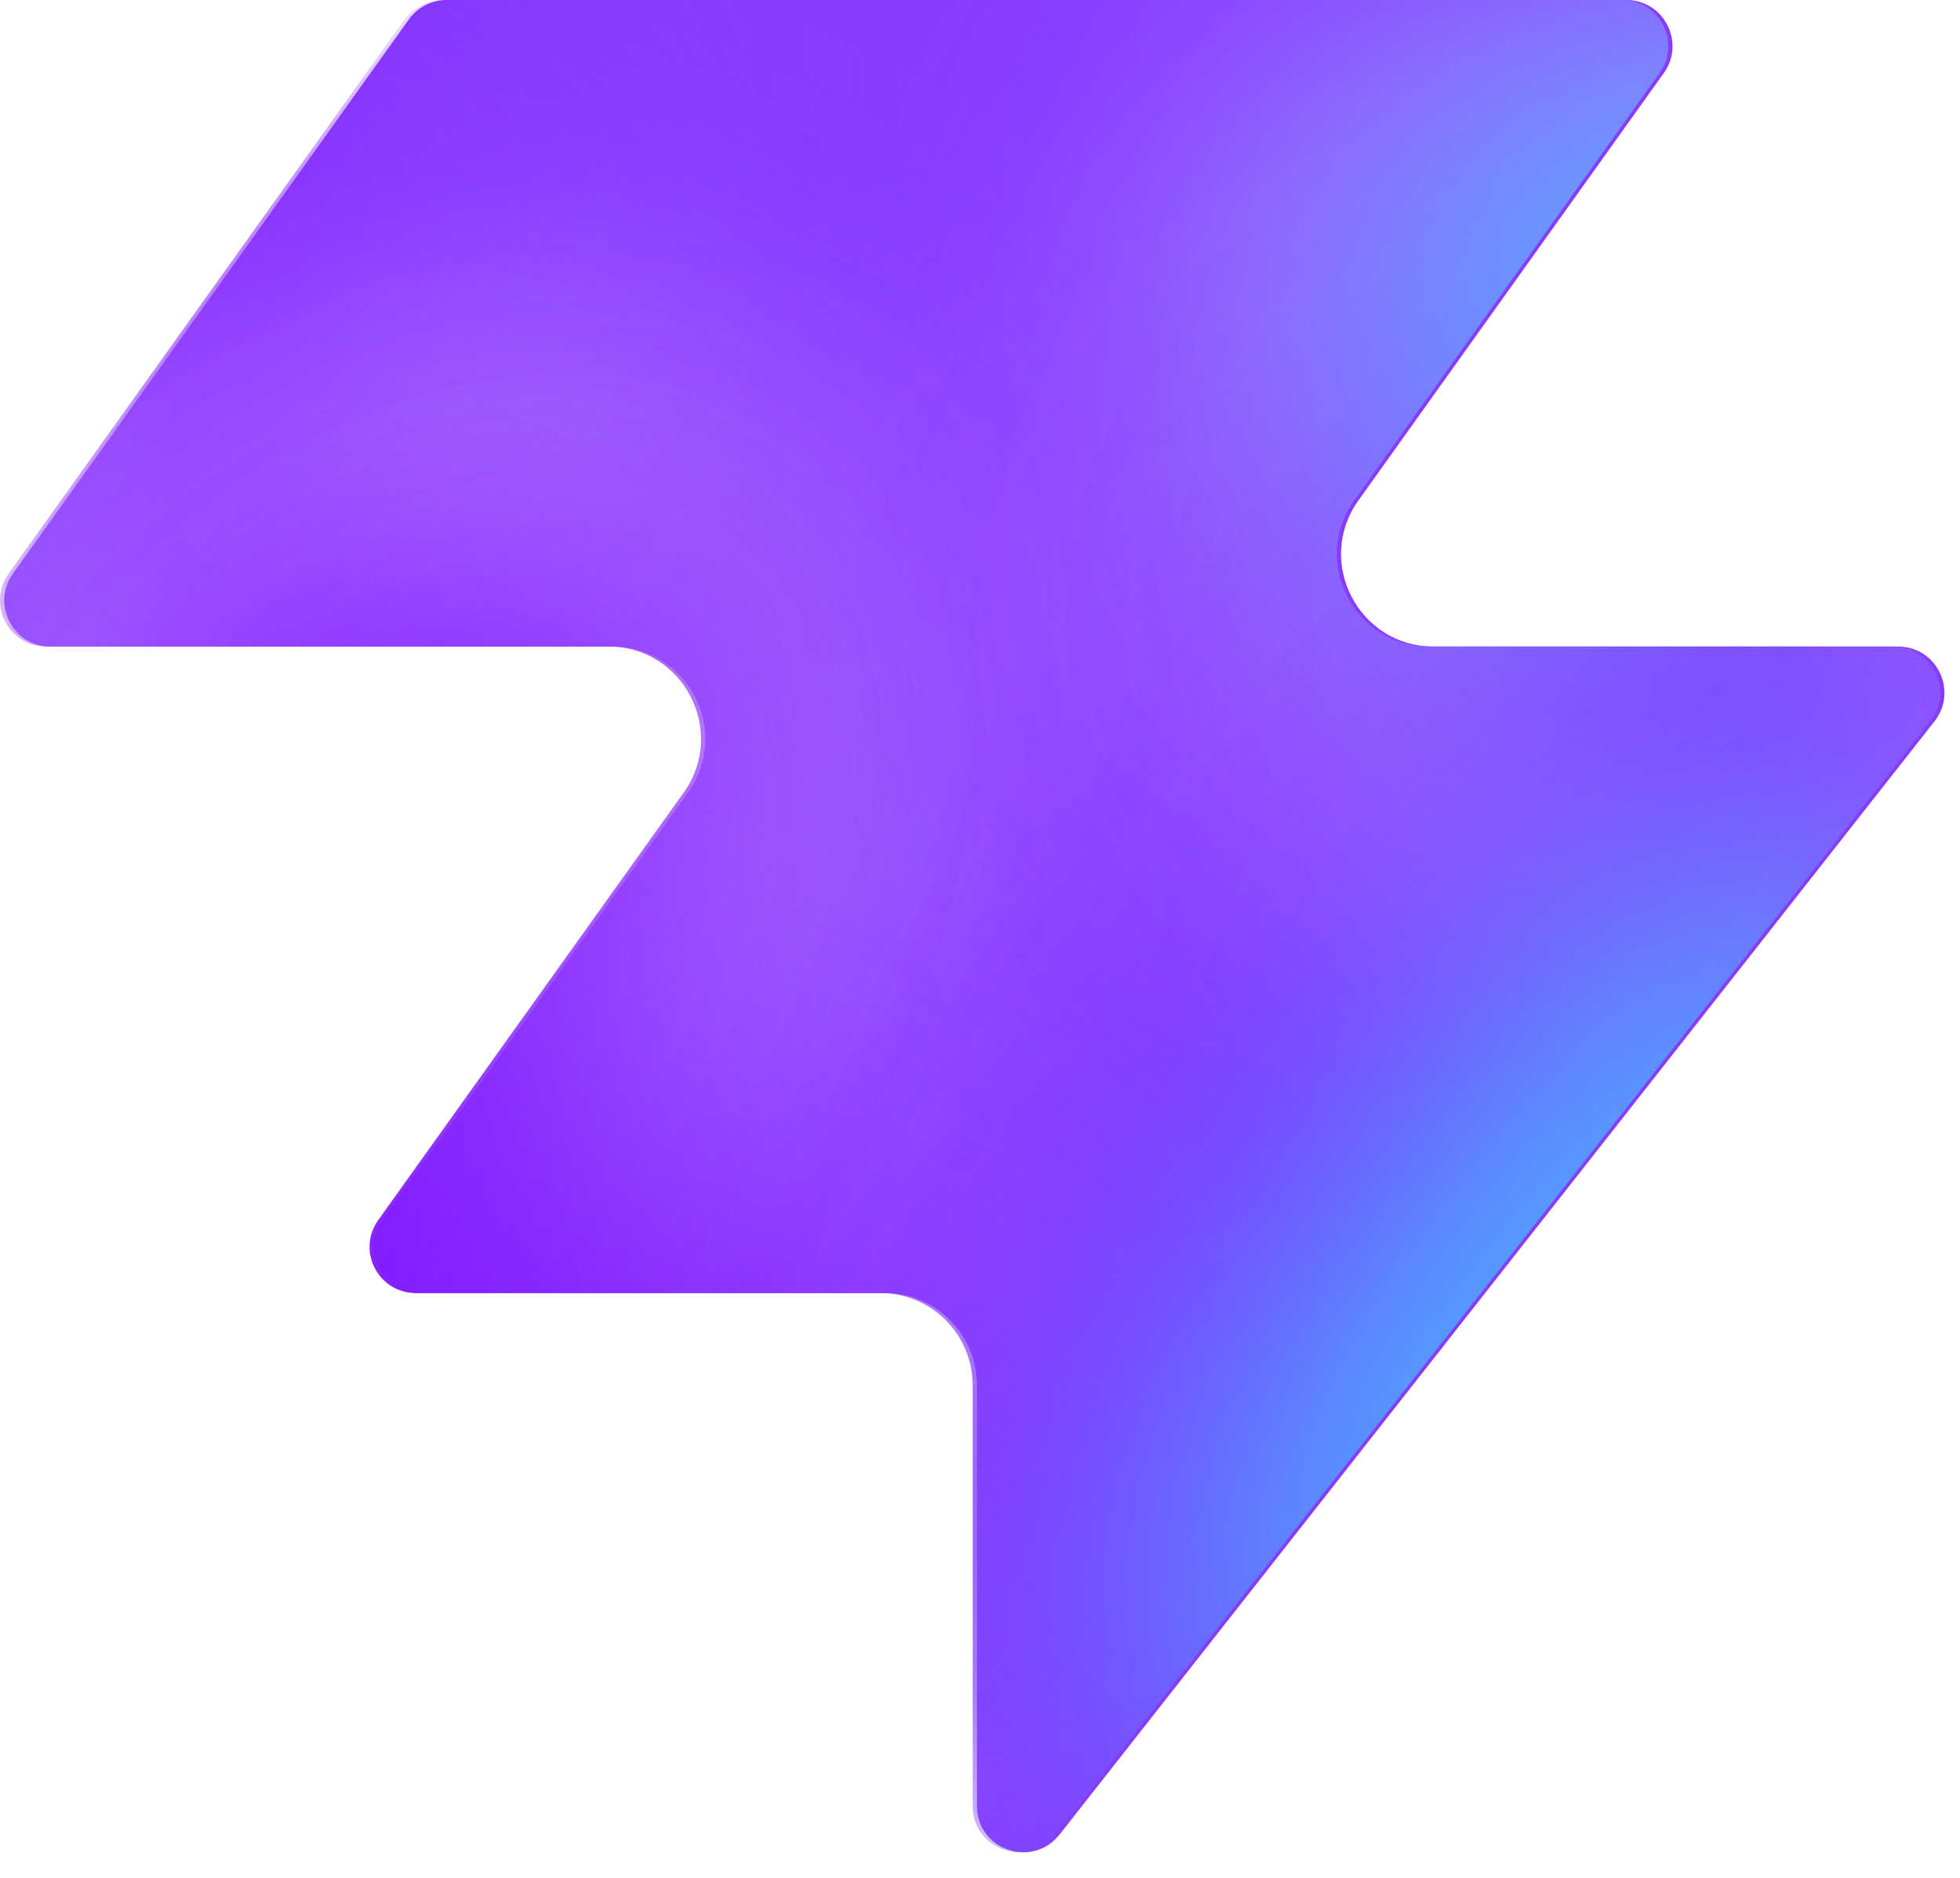
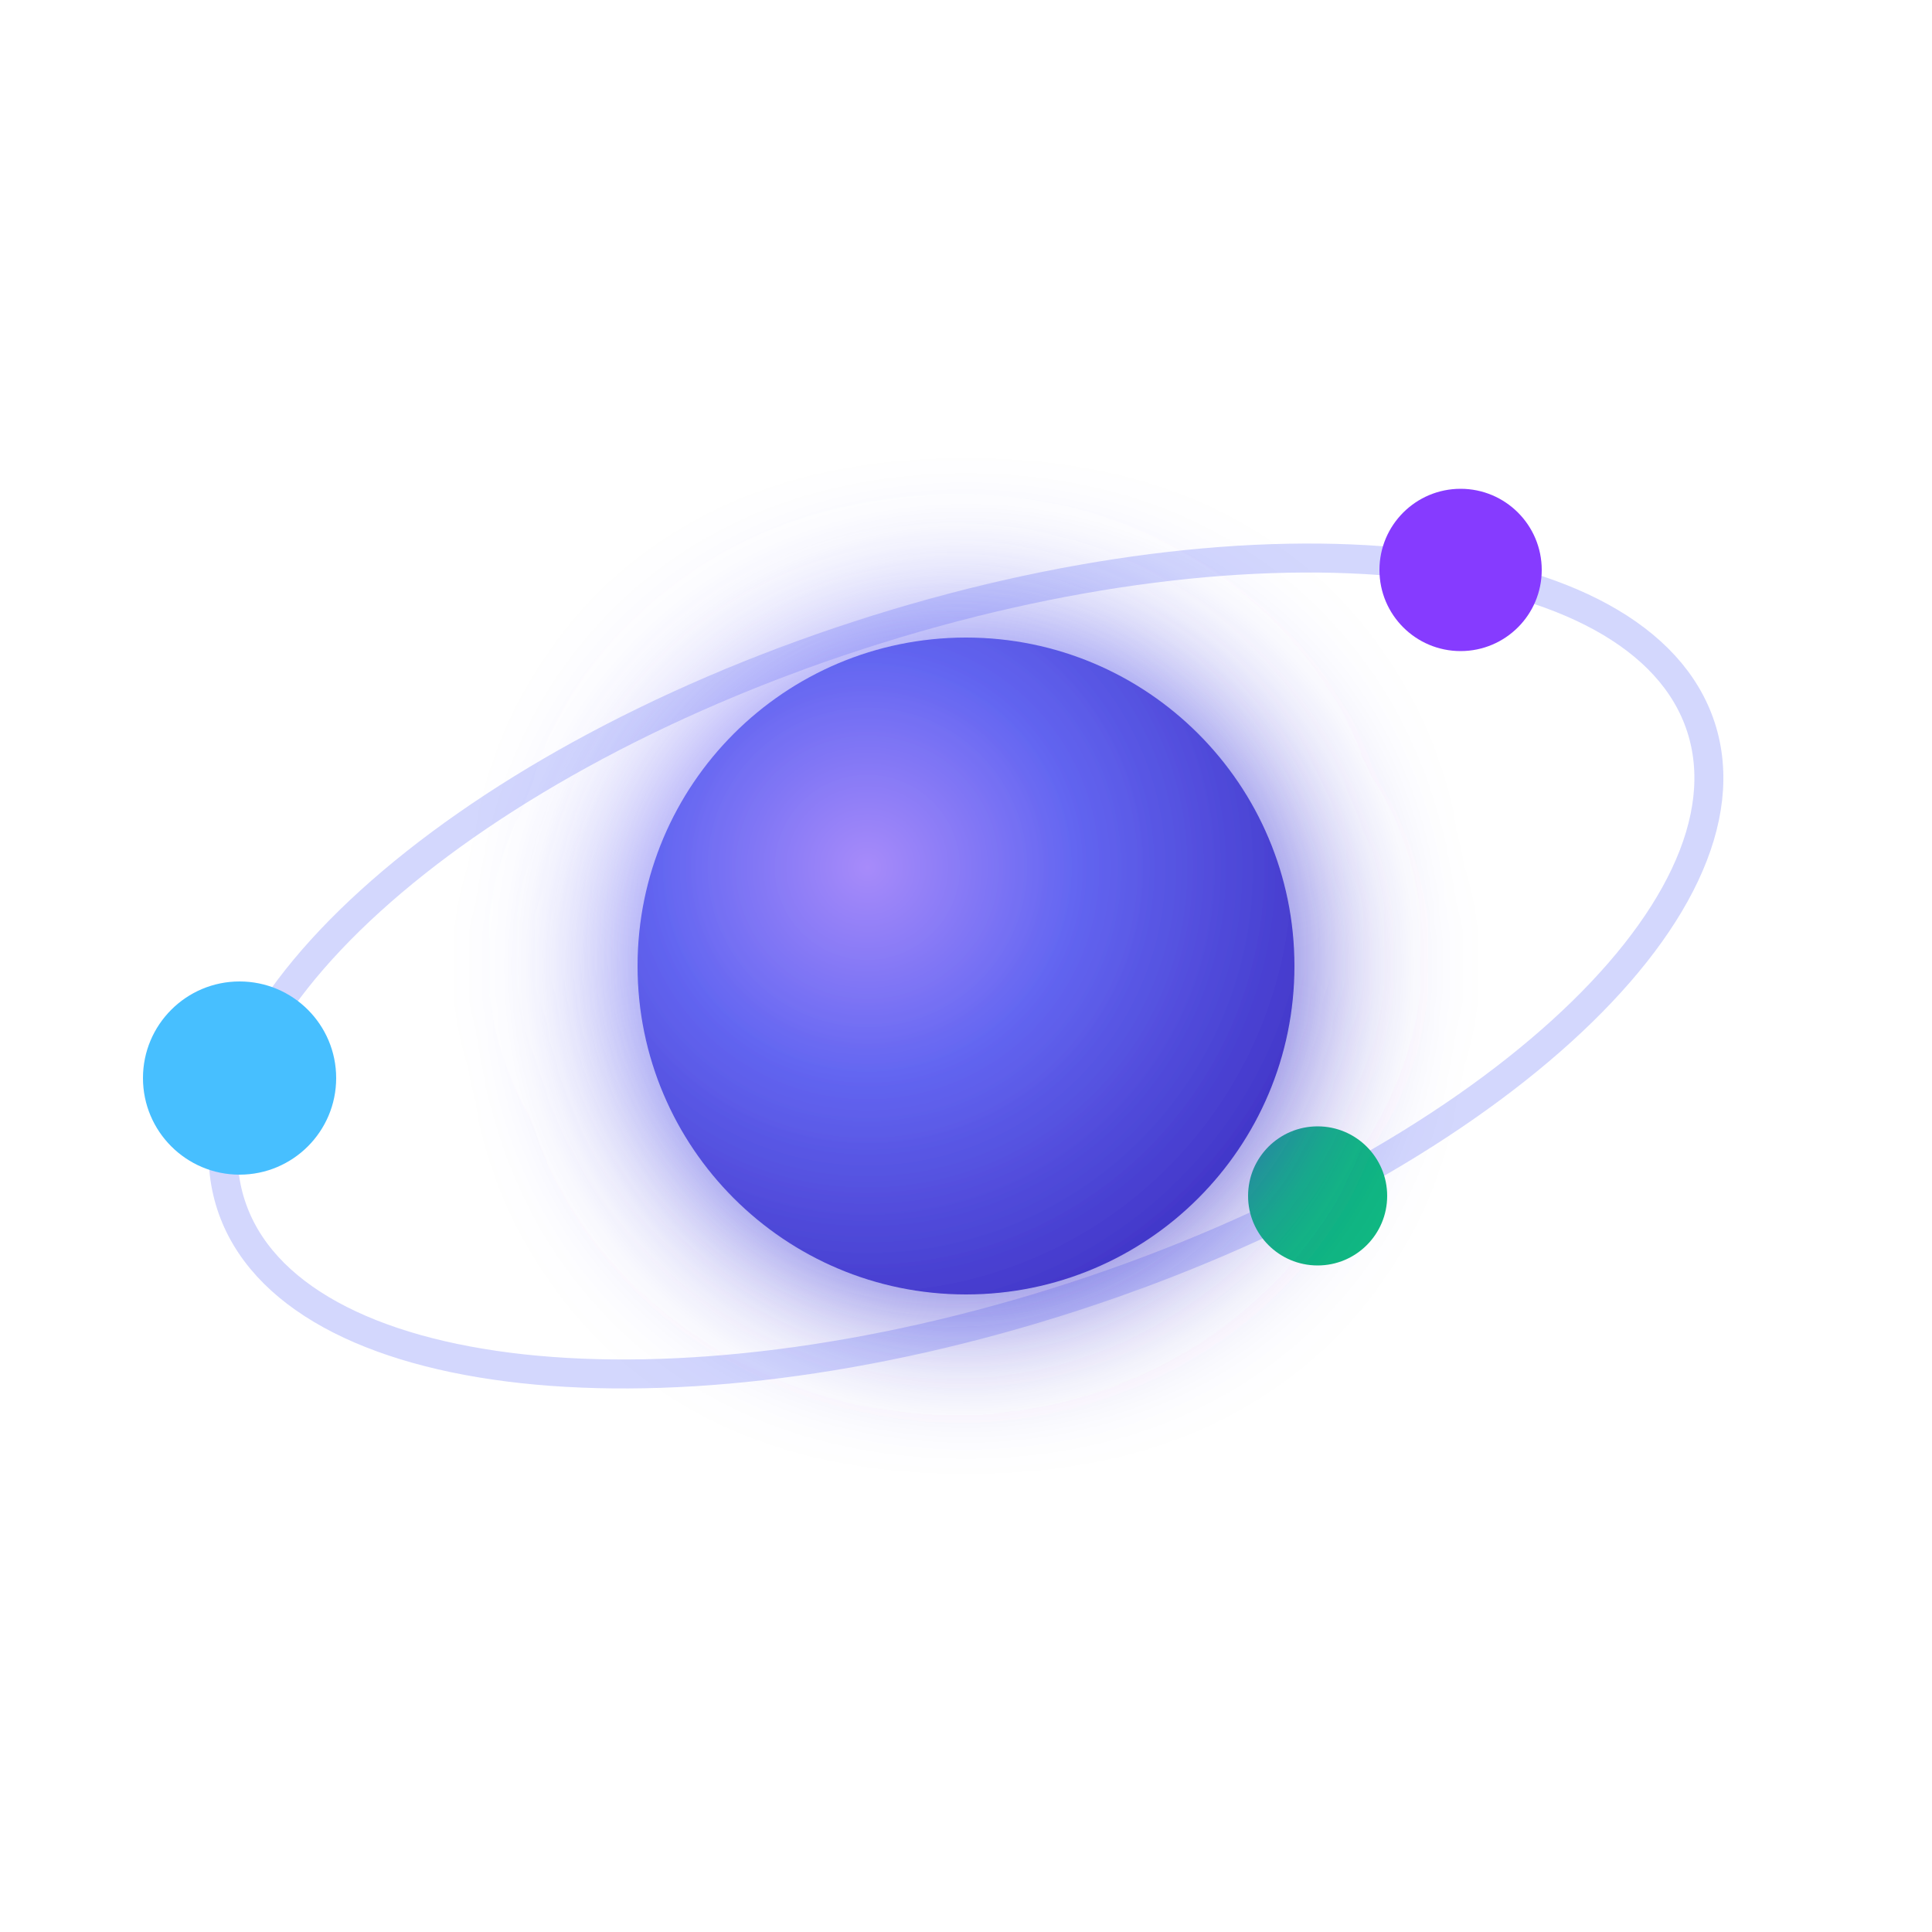
- <svg xmlns="http://www.w3.org/2000/svg" width="48" height="46" fill="none" viewBox="0 0 48 46">
-   <path fill="#863bff" d="M25.946 44.938c-.664.845-2.021.375-2.021-.698V33.937a2.26 2.26 0 0 0-2.262-2.262H10.287c-.92 0-1.456-1.04-.92-1.788l7.48-10.471c1.07-1.497 0-3.578-1.842-3.578H1.237c-.92 0-1.456-1.04-.92-1.788L10.013.474c.214-.297.556-.474.92-.474h28.894c.92 0 1.456 1.04.92 1.788l-7.48 10.471c-1.07 1.498 0 3.579 1.842 3.579h11.377c.943 0 1.473 1.088.89 1.83L25.947 44.94z" style="fill:#863bff;fill:color(display-p3 .525 .23 1);fill-opacity:1" />
-   <mask id="a" width="48" height="46" x="0" y="0" maskUnits="userSpaceOnUse" style="mask-type:alpha">
-     <path fill="#000" d="M25.842 44.938c-.664.844-2.021.375-2.021-.698V33.937a2.26 2.26 0 0 0-2.262-2.262H10.183c-.92 0-1.456-1.04-.92-1.788l7.48-10.471c1.07-1.498 0-3.579-1.842-3.579H1.133c-.92 0-1.456-1.04-.92-1.787L9.91.473c.214-.297.556-.474.92-.474h28.894c.92 0 1.456 1.04.92 1.788l-7.48 10.471c-1.07 1.498 0 3.578 1.842 3.578h11.377c.943 0 1.473 1.088.89 1.832L25.843 44.94z" style="fill:#000;fill-opacity:1" />
-   </mask>
-   <g mask="url(#a)">
-     <g filter="url(#b)">
-       <ellipse cx="5.508" cy="14.704" fill="#ede6ff" rx="5.508" ry="14.704" style="fill:#ede6ff;fill:color(display-p3 .927 .903 1);fill-opacity:1" transform="matrix(.00324 1 1 -.00324 -4.47 31.516)" />
-     </g>
-     <g filter="url(#c)">
-       <ellipse cx="10.399" cy="29.851" fill="#ede6ff" rx="10.399" ry="29.851" style="fill:#ede6ff;fill:color(display-p3 .927 .903 1);fill-opacity:1" transform="matrix(.00324 1 1 -.00324 -39.328 7.883)" />
-     </g>
-     <g filter="url(#d)">
-       <ellipse cx="5.508" cy="30.487" fill="#7e14ff" rx="5.508" ry="30.487" style="fill:#7e14ff;fill:color(display-p3 .492 .077 1);fill-opacity:1" transform="rotate(89.814 -25.913 -14.639)scale(1 -1)" />
-     </g>
-     <g filter="url(#e)">
-       <ellipse cx="5.508" cy="30.599" fill="#7e14ff" rx="5.508" ry="30.599" style="fill:#7e14ff;fill:color(display-p3 .492 .077 1);fill-opacity:1" transform="rotate(89.814 -32.644 -3.334)scale(1 -1)" />
-     </g>
-     <g filter="url(#f)">
-       <ellipse cx="5.508" cy="30.599" fill="#7e14ff" rx="5.508" ry="30.599" style="fill:#7e14ff;fill:color(display-p3 .492 .077 1);fill-opacity:1" transform="matrix(.00324 1 1 -.00324 -34.34 30.47)" />
-     </g>
-     <g filter="url(#g)">
-       <ellipse cx="14.072" cy="22.078" fill="#ede6ff" rx="14.072" ry="22.078" style="fill:#ede6ff;fill:color(display-p3 .927 .903 1);fill-opacity:1" transform="rotate(93.35 24.506 48.493)scale(-1 1)" />
-     </g>
-     <g filter="url(#h)">
-       <ellipse cx="3.47" cy="21.501" fill="#7e14ff" rx="3.47" ry="21.501" style="fill:#7e14ff;fill:color(display-p3 .492 .077 1);fill-opacity:1" transform="rotate(89.009 28.708 47.59)scale(-1 1)" />
-     </g>
-     <g filter="url(#i)">
-       <ellipse cx="3.47" cy="21.501" fill="#7e14ff" rx="3.47" ry="21.501" style="fill:#7e14ff;fill:color(display-p3 .492 .077 1);fill-opacity:1" transform="rotate(89.009 28.708 47.59)scale(-1 1)" />
-     </g>
-     <g filter="url(#j)">
-       <ellipse cx=".387" cy="8.972" fill="#7e14ff" rx="4.407" ry="29.108" style="fill:#7e14ff;fill:color(display-p3 .492 .077 1);fill-opacity:1" transform="rotate(39.51 .387 8.972)" />
-     </g>
-     <g filter="url(#k)">
-       <ellipse cx="47.523" cy="-6.092" fill="#7e14ff" rx="4.407" ry="29.108" style="fill:#7e14ff;fill:color(display-p3 .492 .077 1);fill-opacity:1" transform="rotate(37.892 47.523 -6.092)" />
-     </g>
-     <g filter="url(#l)">
-       <ellipse cx="41.412" cy="6.333" fill="#47bfff" rx="5.971" ry="9.665" style="fill:#47bfff;fill:color(display-p3 .28 .748 1);fill-opacity:1" transform="rotate(37.892 41.412 6.333)" />
-     </g>
-     <g filter="url(#m)">
-       <ellipse cx="-1.879" cy="38.332" fill="#7e14ff" rx="4.407" ry="29.108" style="fill:#7e14ff;fill:color(display-p3 .492 .077 1);fill-opacity:1" transform="rotate(37.892 -1.88 38.332)" />
-     </g>
-     <g filter="url(#n)">
-       <ellipse cx="-1.879" cy="38.332" fill="#7e14ff" rx="4.407" ry="29.108" style="fill:#7e14ff;fill:color(display-p3 .492 .077 1);fill-opacity:1" transform="rotate(37.892 -1.88 38.332)" />
-     </g>
-     <g filter="url(#o)">
-       <ellipse cx="35.651" cy="29.907" fill="#7e14ff" rx="4.407" ry="29.108" style="fill:#7e14ff;fill:color(display-p3 .492 .077 1);fill-opacity:1" transform="rotate(37.892 35.651 29.907)" />
-     </g>
-     <g filter="url(#p)">
-       <ellipse cx="38.418" cy="32.4" fill="#47bfff" rx="5.971" ry="15.297" style="fill:#47bfff;fill:color(display-p3 .28 .748 1);fill-opacity:1" transform="rotate(37.892 38.418 32.4)" />
-     </g>
-   </g>
+ <svg xmlns="http://www.w3.org/2000/svg" viewBox="0 0 100 100" width="100" height="100">
  <defs>
-     <filter id="b" width="60.045" height="41.654" x="-19.77" y="16.149" color-interpolation-filters="sRGB" filterUnits="userSpaceOnUse">
-       <feFlood flood-opacity="0" result="BackgroundImageFix" />
-       <feBlend in="SourceGraphic" in2="BackgroundImageFix" result="shape" />
-       <feGaussianBlur result="effect1_foregroundBlur_2002_17158" stdDeviation="7.659" />
-     </filter>
-     <filter id="c" width="90.34" height="51.437" x="-54.613" y="-7.533" color-interpolation-filters="sRGB" filterUnits="userSpaceOnUse">
-       <feFlood flood-opacity="0" result="BackgroundImageFix" />
-       <feBlend in="SourceGraphic" in2="BackgroundImageFix" result="shape" />
-       <feGaussianBlur result="effect1_foregroundBlur_2002_17158" stdDeviation="7.659" />
-     </filter>
-     <filter id="d" width="79.355" height="29.4" x="-49.64" y="2.03" color-interpolation-filters="sRGB" filterUnits="userSpaceOnUse">
-       <feFlood flood-opacity="0" result="BackgroundImageFix" />
-       <feBlend in="SourceGraphic" in2="BackgroundImageFix" result="shape" />
-       <feGaussianBlur result="effect1_foregroundBlur_2002_17158" stdDeviation="4.596" />
-     </filter>
-     <filter id="e" width="79.579" height="29.4" x="-45.045" y="20.029" color-interpolation-filters="sRGB" filterUnits="userSpaceOnUse">
-       <feFlood flood-opacity="0" result="BackgroundImageFix" />
-       <feBlend in="SourceGraphic" in2="BackgroundImageFix" result="shape" />
-       <feGaussianBlur result="effect1_foregroundBlur_2002_17158" stdDeviation="4.596" />
-     </filter>
-     <filter id="f" width="79.579" height="29.4" x="-43.513" y="21.178" color-interpolation-filters="sRGB" filterUnits="userSpaceOnUse">
-       <feFlood flood-opacity="0" result="BackgroundImageFix" />
-       <feBlend in="SourceGraphic" in2="BackgroundImageFix" result="shape" />
-       <feGaussianBlur result="effect1_foregroundBlur_2002_17158" stdDeviation="4.596" />
-     </filter>
-     <filter id="g" width="74.749" height="58.852" x="15.756" y="-17.901" color-interpolation-filters="sRGB" filterUnits="userSpaceOnUse">
-       <feFlood flood-opacity="0" result="BackgroundImageFix" />
-       <feBlend in="SourceGraphic" in2="BackgroundImageFix" result="shape" />
-       <feGaussianBlur result="effect1_foregroundBlur_2002_17158" stdDeviation="7.659" />
-     </filter>
-     <filter id="h" width="61.377" height="25.362" x="23.548" y="2.284" color-interpolation-filters="sRGB" filterUnits="userSpaceOnUse">
-       <feFlood flood-opacity="0" result="BackgroundImageFix" />
-       <feBlend in="SourceGraphic" in2="BackgroundImageFix" result="shape" />
-       <feGaussianBlur result="effect1_foregroundBlur_2002_17158" stdDeviation="4.596" />
-     </filter>
-     <filter id="i" width="61.377" height="25.362" x="23.548" y="2.284" color-interpolation-filters="sRGB" filterUnits="userSpaceOnUse">
-       <feFlood flood-opacity="0" result="BackgroundImageFix" />
-       <feBlend in="SourceGraphic" in2="BackgroundImageFix" result="shape" />
-       <feGaussianBlur result="effect1_foregroundBlur_2002_17158" stdDeviation="4.596" />
-     </filter>
-     <filter id="j" width="56.045" height="63.649" x="-27.636" y="-22.853" color-interpolation-filters="sRGB" filterUnits="userSpaceOnUse">
-       <feFlood flood-opacity="0" result="BackgroundImageFix" />
-       <feBlend in="SourceGraphic" in2="BackgroundImageFix" result="shape" />
-       <feGaussianBlur result="effect1_foregroundBlur_2002_17158" stdDeviation="4.596" />
-     </filter>
-     <filter id="k" width="54.814" height="64.646" x="20.116" y="-38.415" color-interpolation-filters="sRGB" filterUnits="userSpaceOnUse">
-       <feFlood flood-opacity="0" result="BackgroundImageFix" />
-       <feBlend in="SourceGraphic" in2="BackgroundImageFix" result="shape" />
-       <feGaussianBlur result="effect1_foregroundBlur_2002_17158" stdDeviation="4.596" />
-     </filter>
-     <filter id="l" width="33.541" height="35.313" x="24.641" y="-11.323" color-interpolation-filters="sRGB" filterUnits="userSpaceOnUse">
-       <feFlood flood-opacity="0" result="BackgroundImageFix" />
-       <feBlend in="SourceGraphic" in2="BackgroundImageFix" result="shape" />
-       <feGaussianBlur result="effect1_foregroundBlur_2002_17158" stdDeviation="4.596" />
-     </filter>
-     <filter id="m" width="54.814" height="64.646" x="-29.286" y="6.009" color-interpolation-filters="sRGB" filterUnits="userSpaceOnUse">
-       <feFlood flood-opacity="0" result="BackgroundImageFix" />
-       <feBlend in="SourceGraphic" in2="BackgroundImageFix" result="shape" />
-       <feGaussianBlur result="effect1_foregroundBlur_2002_17158" stdDeviation="4.596" />
-     </filter>
-     <filter id="n" width="54.814" height="64.646" x="-29.286" y="6.009" color-interpolation-filters="sRGB" filterUnits="userSpaceOnUse">
-       <feFlood flood-opacity="0" result="BackgroundImageFix" />
-       <feBlend in="SourceGraphic" in2="BackgroundImageFix" result="shape" />
-       <feGaussianBlur result="effect1_foregroundBlur_2002_17158" stdDeviation="4.596" />
-     </filter>
-     <filter id="o" width="54.814" height="64.646" x="8.244" y="-2.416" color-interpolation-filters="sRGB" filterUnits="userSpaceOnUse">
-       <feFlood flood-opacity="0" result="BackgroundImageFix" />
-       <feBlend in="SourceGraphic" in2="BackgroundImageFix" result="shape" />
-       <feGaussianBlur result="effect1_foregroundBlur_2002_17158" stdDeviation="4.596" />
-     </filter>
-     <filter id="p" width="39.409" height="43.623" x="18.713" y="10.588" color-interpolation-filters="sRGB" filterUnits="userSpaceOnUse">
-       <feFlood flood-opacity="0" result="BackgroundImageFix" />
-       <feBlend in="SourceGraphic" in2="BackgroundImageFix" result="shape" />
-       <feGaussianBlur result="effect1_foregroundBlur_2002_17158" stdDeviation="4.596" />
+     <radialGradient id="planetGradient" cx="35%" cy="35%" r="70%">
+       <stop offset="0%" stop-color="#a78bfa" />
+       <stop offset="45%" stop-color="#6366f1" />
+       <stop offset="100%" stop-color="#4338ca" />
+     </radialGradient>
+     <filter id="glow" x="-60%" y="-60%" width="220%" height="220%">
+       <feGaussianBlur stdDeviation="4" result="blur" />
+       <feMerge>
+         <feMergeNode in="blur" />
+         <feMergeNode in="SourceGraphic" />
+       </feMerge>
    </filter>
  </defs>
+   <ellipse cx="50" cy="50" rx="40" ry="18" transform="rotate(-18 50 50)" fill="none" stroke="#818cf8" stroke-opacity="0.35" stroke-width="1.5" />
+   <circle cx="12.4" cy="55.8" r="5" fill="#47bfff" />
+   <circle cx="75.6" cy="29.5" r="4.2" fill="#863bff" />
+   <circle cx="68.2" cy="61.9" r="3.6" fill="#10b981" />
+   <circle cx="50" cy="50" r="17" fill="url(#planetGradient)" filter="url(#glow)" />
</svg>
